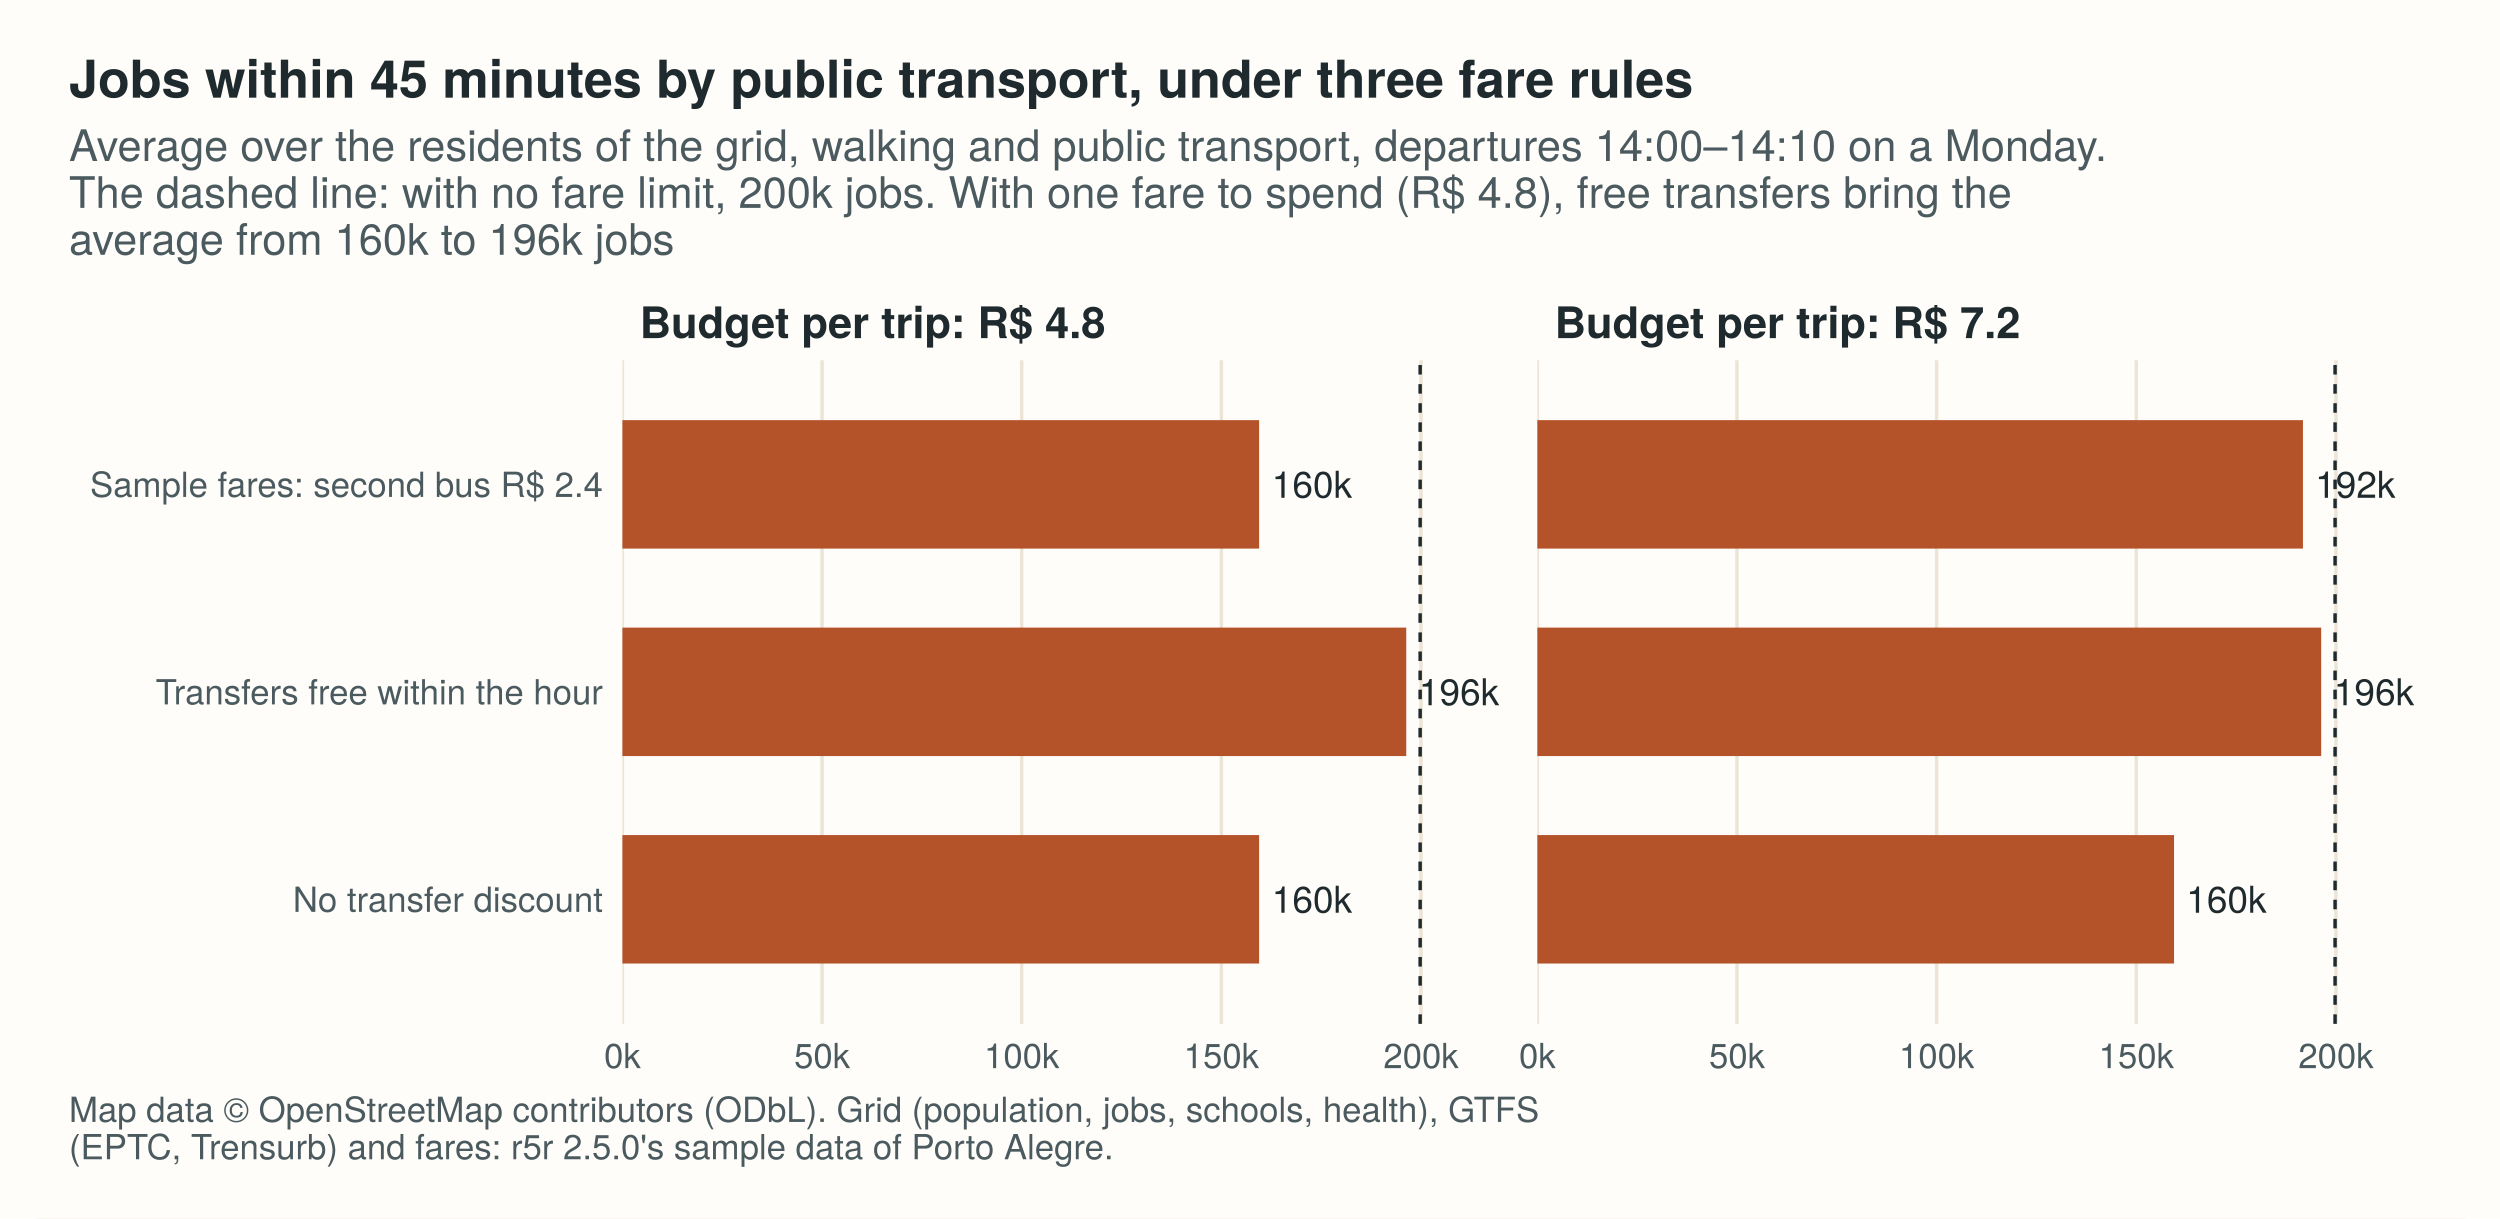
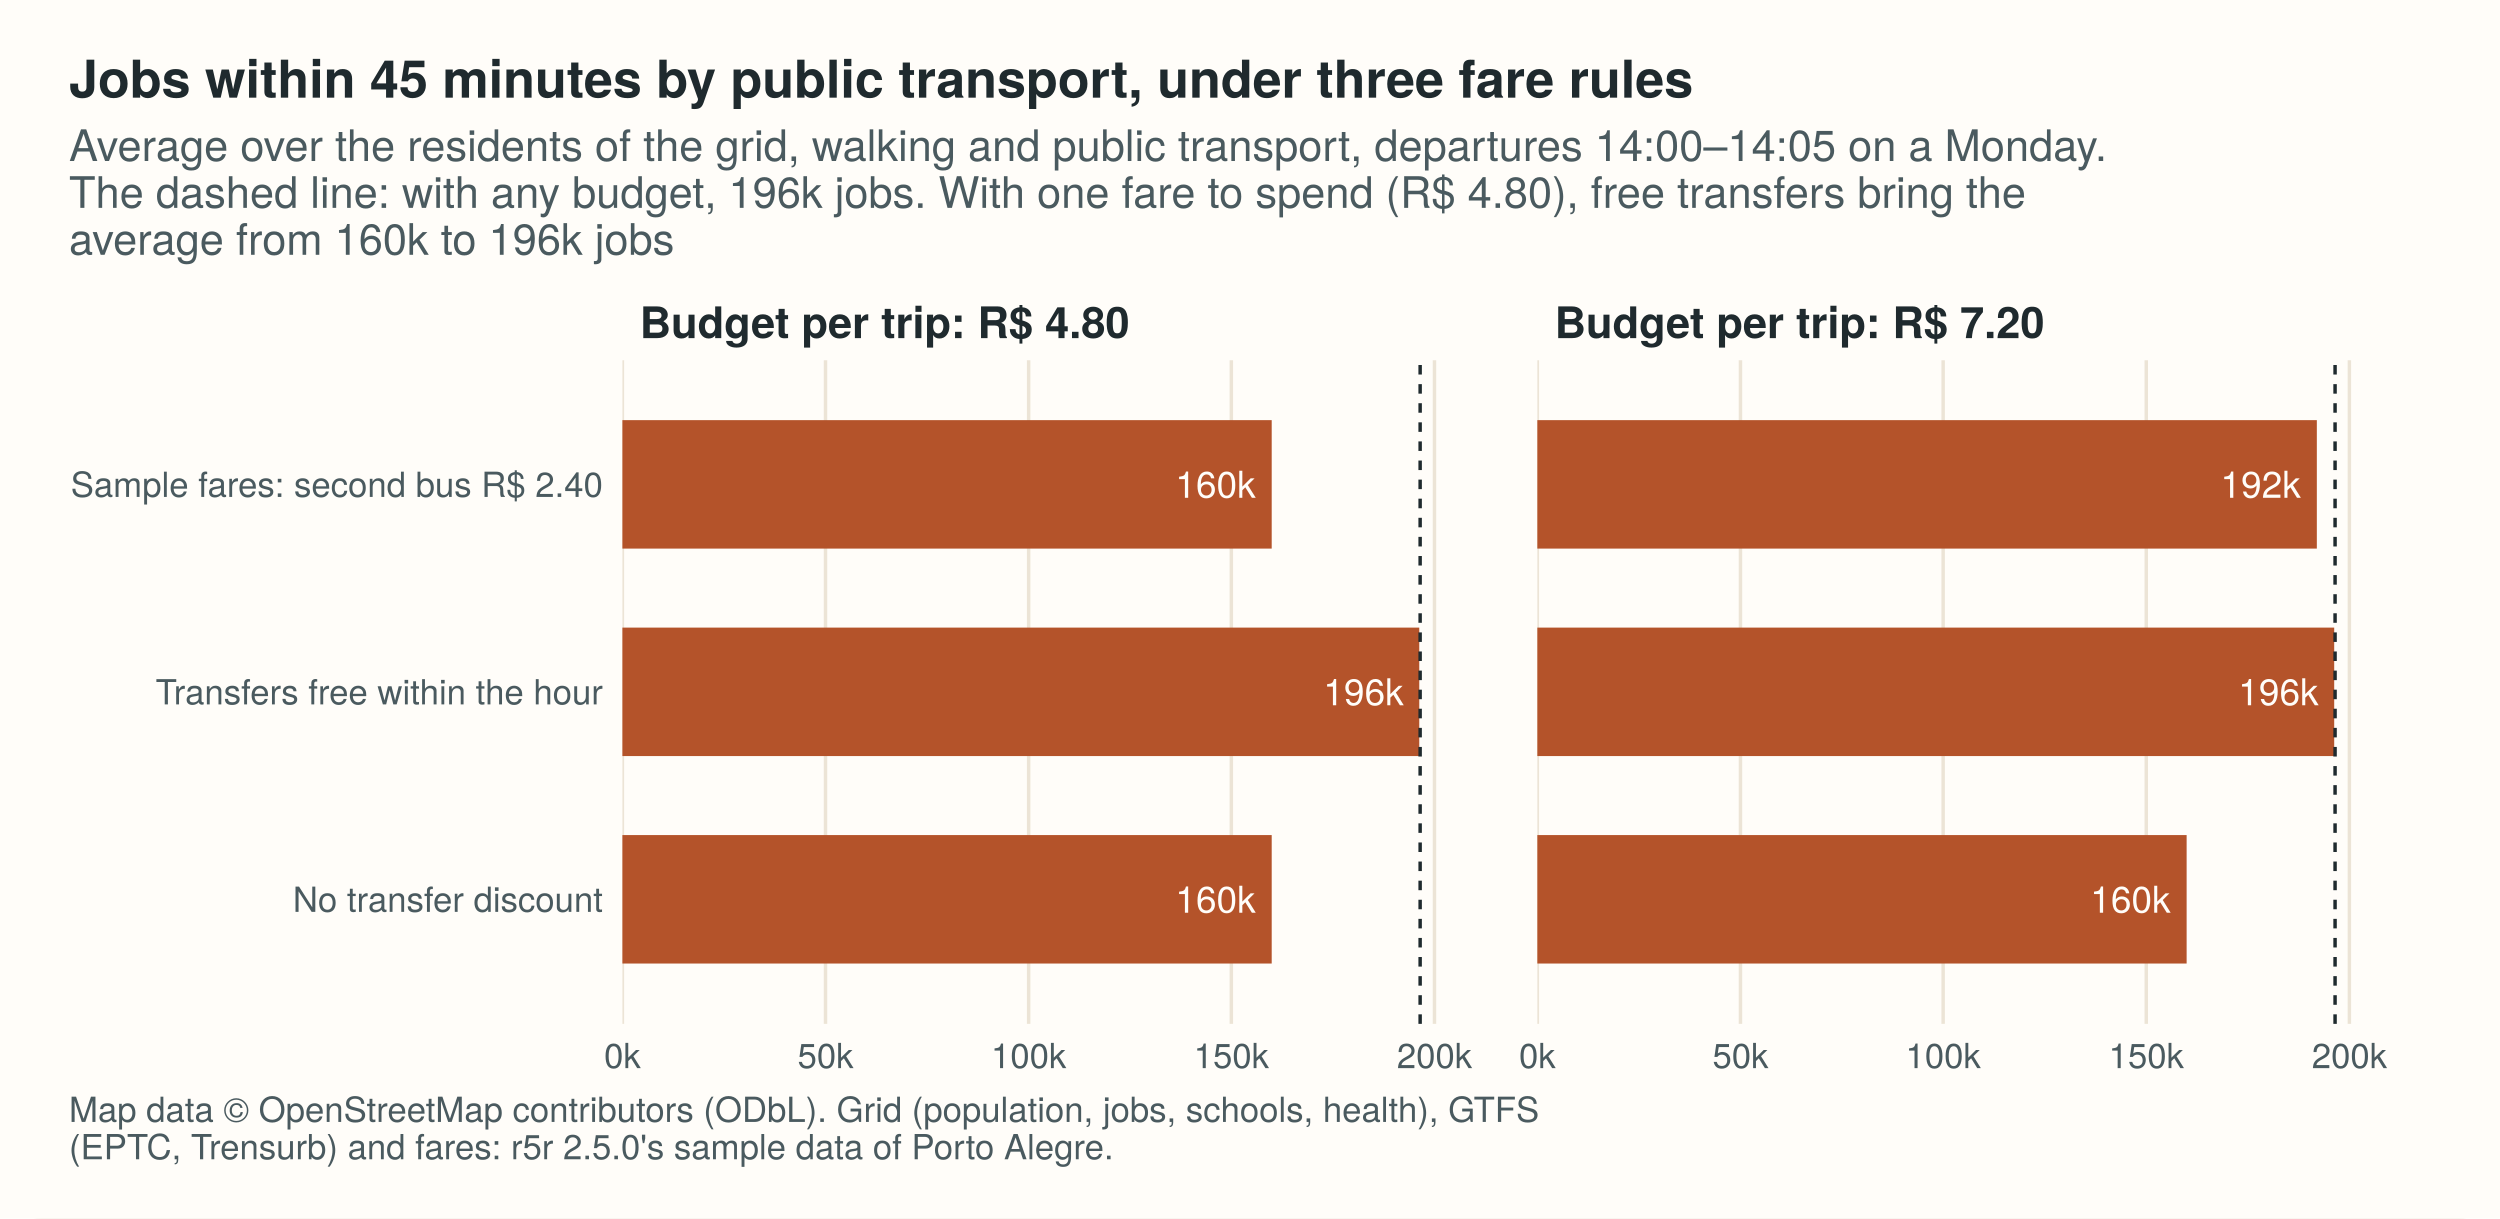
<svg xmlns="http://www.w3.org/2000/svg" role="img" aria-labelledby="title desc" width="576.00pt" height="280.80pt" viewBox="0 0 576.0 280.8">
  <style>
text { font-family: 'Helvetica Neue', Helvetica, Arial, sans-serif !important; }
@media (prefers-color-scheme: dark) {
[style*="fill: #FFFDF9;"] { fill: #1D2427 !important; }
[style*="fill: #1F2A2E;"] { fill: #ECE6DA !important; }
[style*="fill: #4A5A5F;"] { fill: #A9B4B6 !important; }
[style*="fill: #B4532A;"] { fill: #E98A5C !important; }
[style*="stroke: #1F2A2E;"] { stroke: #ECE6DA !important; }
[style*="stroke: #ECE4D6;"] { stroke: #2C3538 !important; }
}
</style>
  <g class="svglite">
    <defs>
      <style type="text/css">
    .svglite line, .svglite polyline, .svglite polygon, .svglite path, .svglite rect, .svglite circle {
      fill: none;
      stroke: #000000;
      stroke-linecap: round;
      stroke-linejoin: round;
      stroke-miterlimit: 10.0;
    }
    .svglite text {
      white-space: pre;
    }
    .svglite g.glyphgroup path {
      fill: inherit;
      stroke: none;
    }
  </style>
    </defs>
    <rect x="0.5" y="0.5" width="575.0" height="279.8" rx="9" style="fill: #FFFDF9; stroke: #E1D8C8; stroke-width: 1;" />
    <defs>
      <clipPath id="cpMC4wMHw1NzYuMDB8MC4wMHwyODAuODA=">
        <rect x="0.0" y="0.0" width="576.0" height="280.8" />
      </clipPath>
    </defs>
    <g clip-path="url(#cpMC4wMHw1NzYuMDB8MC4wMHwyODAuODA=)">
      <rect x="0.0" y="-0" width="576.0" height="280.8" style="stroke-width: 0.9; stroke: none; fill: #FFFDF9;" />
    </g>
    <defs>
      <clipPath id="cpMTQzLjQ3fDM0OS4yN3w4My4wMXwyMzUuOTg=">
        <rect x="143.4" y="83.0" width="205.8" height="152.9" />
      </clipPath>
    </defs>
    <g clip-path="url(#cpMTQzLjQ3fDM0OS4yN3w4My4wMXwyMzUuOTg=)">
      <rect x="143.4" y="83.0" width="205.8" height="152.9" style="stroke-width: 0.9; stroke: none;" />
-       <path d="M143.4 235.9l0-152.9M189.4 235.9l0-152.9M235.4 235.9l0-152.9M281.4 235.9l0-152.9M327.4 235.9l0-152.9" style="stroke-width: 0.8; stroke: #ECE4D6; stroke-linecap: butt; fill: none;" />
-       <rect x="143.4" y="96.8" width="146.7" height="29.6" style="stroke-width: 0.9; stroke: none; stroke-linecap: butt; stroke-linejoin: miter; fill: #B4532A;" />
-       <rect x="143.4" y="144.6" width="180.6" height="29.6" style="stroke-width: 0.9; stroke: none; stroke-linecap: butt; stroke-linejoin: miter; fill: #B4532A;" />
-       <rect x="143.4" y="192.4" width="146.7" height="29.6" style="stroke-width: 0.9; stroke: none; stroke-linecap: butt; stroke-linejoin: miter; fill: #B4532A;" />
+       <path d="M143.4 235.9l0-152.9M190.2 235.9l0-152.9M237 235.9l0-152.9M283.7 235.9l0-152.9M330.5 235.9l0-152.9" style="stroke-width: 0.8; stroke: #ECE4D6; stroke-linecap: butt; fill: none;" />
+       <rect x="143.4" y="96.8" width="149.6" height="29.6" style="stroke-width: 0.9; stroke: none; stroke-linecap: butt; stroke-linejoin: miter; fill: #B4532A;" />
+       <rect x="143.4" y="144.6" width="183.6" height="29.6" style="stroke-width: 0.9; stroke: none; stroke-linecap: butt; stroke-linejoin: miter; fill: #B4532A;" />
+       <rect x="143.4" y="192.4" width="149.6" height="29.6" style="stroke-width: 0.9; stroke: none; stroke-linecap: butt; stroke-linejoin: miter; fill: #B4532A;" />
      <line x1="327.2" y1="235.9" x2="327.2" y2="83.0" style="stroke-width: 0.8; stroke: #1F2A2E; stroke-dasharray: 2.2,2.2; stroke-linecap: butt;" />
-       <text x="293.0" y="114.7" style="font-size: 8.54px;fill: #1F2A2E; font-family: &quot;Helvetica Neue&quot;;">160k</text>
-       <text x="326.9" y="162.5" style="font-size: 8.54px;fill: #1F2A2E; font-family: &quot;Helvetica Neue&quot;;">196k</text>
-       <text x="293.0" y="210.3" style="font-size: 8.54px;fill: #1F2A2E; font-family: &quot;Helvetica Neue&quot;;">160k</text>
+       <text x="289.3" y="114.7" text-anchor="end" style="font-size: 8.54px;fill: #FFFDF9; font-family: &quot;Helvetica Neue&quot;;">160k</text>
+       <text x="323.4" y="162.5" text-anchor="end" style="font-size: 8.54px;fill: #FFFDF9; font-family: &quot;Helvetica Neue&quot;;">196k</text>
+       <text x="289.3" y="210.3" text-anchor="end" style="font-size: 8.54px;fill: #FFFDF9; font-family: &quot;Helvetica Neue&quot;;">160k</text>
    </g>
    <g clip-path="url(#cpMC4wMHw1NzYuMDB8MC4wMHwyODAuODA=)">
</g>
    <defs>
      <clipPath id="cpMzU0LjI2fDU2MC4wNnw4My4wMXwyMzUuOTg=">
        <rect x="354.2" y="83.0" width="205.8" height="152.9" />
      </clipPath>
    </defs>
    <g clip-path="url(#cpMzU0LjI2fDU2MC4wNnw4My4wMXwyMzUuOTg=)">
      <rect x="354.2" y="83.0" width="205.8" height="152.9" style="stroke-width: 0.9; stroke: none;" />
-       <path d="M354.2 235.9l0-152.9M400.2 235.9l0-152.9M446.2 235.9l0-152.9M492.2 235.9l0-152.9M538.2 235.9l0-152.9" style="stroke-width: 0.8; stroke: #ECE4D6; stroke-linecap: butt; fill: none;" />
-       <rect x="354.2" y="96.8" width="176.4" height="29.6" style="stroke-width: 0.9; stroke: none; stroke-linecap: butt; stroke-linejoin: miter; fill: #B4532A;" />
-       <rect x="354.2" y="144.6" width="180.6" height="29.6" style="stroke-width: 0.9; stroke: none; stroke-linecap: butt; stroke-linejoin: miter; fill: #B4532A;" />
-       <rect x="354.2" y="192.4" width="146.7" height="29.6" style="stroke-width: 0.9; stroke: none; stroke-linecap: butt; stroke-linejoin: miter; fill: #B4532A;" />
+       <path d="M354.2 235.9l0-152.9M401 235.9l0-152.9M447.7 235.9l0-152.9M494.5 235.9l0-152.9M541.3 235.9l0-152.9" style="stroke-width: 0.8; stroke: #ECE4D6; stroke-linecap: butt; fill: none;" />
+       <rect x="354.2" y="96.8" width="179.6" height="29.6" style="stroke-width: 0.9; stroke: none; stroke-linecap: butt; stroke-linejoin: miter; fill: #B4532A;" />
+       <rect x="354.2" y="144.6" width="183.6" height="29.6" style="stroke-width: 0.9; stroke: none; stroke-linecap: butt; stroke-linejoin: miter; fill: #B4532A;" />
+       <rect x="354.2" y="192.4" width="149.6" height="29.6" style="stroke-width: 0.9; stroke: none; stroke-linecap: butt; stroke-linejoin: miter; fill: #B4532A;" />
      <line x1="538.0" y1="235.9" x2="538.0" y2="83.0" style="stroke-width: 0.8; stroke: #1F2A2E; stroke-dasharray: 2.2,2.2; stroke-linecap: butt;" />
-       <text x="533.4" y="114.7" style="font-size: 8.54px;fill: #1F2A2E; font-family: &quot;Helvetica Neue&quot;;">192k</text>
-       <text x="537.7" y="162.5" style="font-size: 8.54px;fill: #1F2A2E; font-family: &quot;Helvetica Neue&quot;;">196k</text>
-       <text x="503.7" y="210.3" style="font-size: 8.54px;fill: #1F2A2E; font-family: &quot;Helvetica Neue&quot;;">160k</text>
+       <text x="530.1" y="114.7" text-anchor="end" style="font-size: 8.54px;fill: #FFFDF9; font-family: &quot;Helvetica Neue&quot;;">192k</text>
+       <text x="534.2" y="162.5" text-anchor="end" style="font-size: 8.54px;fill: #FFFDF9; font-family: &quot;Helvetica Neue&quot;;">196k</text>
+       <text x="500.1" y="210.3" text-anchor="end" style="font-size: 8.54px;fill: #FFFDF9; font-family: &quot;Helvetica Neue&quot;;">160k</text>
    </g>
    <g clip-path="url(#cpMC4wMHw1NzYuMDB8MC4wMHwyODAuODA=)">
</g>
    <defs>
      <clipPath id="cpMTQzLjQ3fDM0OS4yN3w2NS44MXw4My4wMQ==">
        <rect x="143.4" y="65.8" width="205.8" height="17.2" />
      </clipPath>
    </defs>
    <g clip-path="url(#cpMTQzLjQ3fDM0OS4yN3w2NS44MXw4My4wMQ==)">
-       <text x="147.4" y="77.9" style="font-size: 10.00px; font-weight: bold;fill: #1F2A2E; font-family: &quot;Helvetica Neue&quot;;">Budget per trip: R$ 4.8</text>
+       <text x="147.4" y="77.9" style="font-size: 10.00px; font-weight: bold;fill: #1F2A2E; font-family: &quot;Helvetica Neue&quot;;">Budget per trip: R$ 4.80</text>
    </g>
    <g clip-path="url(#cpMC4wMHw1NzYuMDB8MC4wMHwyODAuODA=)">
</g>
    <defs>
      <clipPath id="cpMzU0LjI2fDU2MC4wNnw2NS44MXw4My4wMQ==">
        <rect x="354.2" y="65.8" width="205.8" height="17.2" />
      </clipPath>
    </defs>
    <g clip-path="url(#cpMzU0LjI2fDU2MC4wNnw2NS44MXw4My4wMQ==)">
-       <text x="358.2" y="77.9" style="font-size: 10.00px; font-weight: bold;fill: #1F2A2E; font-family: &quot;Helvetica Neue&quot;;">Budget per trip: R$ 7.2</text>
+       <text x="358.2" y="77.9" style="font-size: 10.00px; font-weight: bold;fill: #1F2A2E; font-family: &quot;Helvetica Neue&quot;;">Budget per trip: R$ 7.20</text>
    </g>
    <g clip-path="url(#cpMC4wMHw1NzYuMDB8MC4wMHwyODAuODA=)">
      <text x="143.4" y="246.1" text-anchor="middle" style="font-size: 8.00px;fill: #4A5A5F; font-family: &quot;Helvetica Neue&quot;;">0k</text>
-       <text x="189.4" y="246.1" text-anchor="middle" style="font-size: 8.00px;fill: #4A5A5F; font-family: &quot;Helvetica Neue&quot;;">50k</text>
-       <text x="235.4" y="246.1" text-anchor="middle" style="font-size: 8.00px;fill: #4A5A5F; font-family: &quot;Helvetica Neue&quot;;">100k</text>
-       <text x="281.4" y="246.1" text-anchor="middle" style="font-size: 8.00px;fill: #4A5A5F; font-family: &quot;Helvetica Neue&quot;;">150k</text>
-       <text x="327.4" y="246.1" text-anchor="middle" style="font-size: 8.00px;fill: #4A5A5F; font-family: &quot;Helvetica Neue&quot;;">200k</text>
+       <text x="190.2" y="246.1" text-anchor="middle" style="font-size: 8.00px;fill: #4A5A5F; font-family: &quot;Helvetica Neue&quot;;">50k</text>
+       <text x="237.0" y="246.1" text-anchor="middle" style="font-size: 8.00px;fill: #4A5A5F; font-family: &quot;Helvetica Neue&quot;;">100k</text>
+       <text x="283.7" y="246.1" text-anchor="middle" style="font-size: 8.00px;fill: #4A5A5F; font-family: &quot;Helvetica Neue&quot;;">150k</text>
+       <text x="330.5" y="246.1" text-anchor="middle" style="font-size: 8.00px;fill: #4A5A5F; font-family: &quot;Helvetica Neue&quot;;">200k</text>
      <text x="354.2" y="246.1" text-anchor="middle" style="font-size: 8.00px;fill: #4A5A5F; font-family: &quot;Helvetica Neue&quot;;">0k</text>
-       <text x="400.2" y="246.1" text-anchor="middle" style="font-size: 8.00px;fill: #4A5A5F; font-family: &quot;Helvetica Neue&quot;;">50k</text>
-       <text x="446.2" y="246.1" text-anchor="middle" style="font-size: 8.00px;fill: #4A5A5F; font-family: &quot;Helvetica Neue&quot;;">100k</text>
-       <text x="492.2" y="246.1" text-anchor="middle" style="font-size: 8.00px;fill: #4A5A5F; font-family: &quot;Helvetica Neue&quot;;">150k</text>
-       <text x="538.2" y="246.1" text-anchor="middle" style="font-size: 8.00px;fill: #4A5A5F; font-family: &quot;Helvetica Neue&quot;;">200k</text>
+       <text x="401.0" y="246.1" text-anchor="middle" style="font-size: 8.00px;fill: #4A5A5F; font-family: &quot;Helvetica Neue&quot;;">50k</text>
+       <text x="447.7" y="246.1" text-anchor="middle" style="font-size: 8.00px;fill: #4A5A5F; font-family: &quot;Helvetica Neue&quot;;">100k</text>
+       <text x="494.5" y="246.1" text-anchor="middle" style="font-size: 8.00px;fill: #4A5A5F; font-family: &quot;Helvetica Neue&quot;;">150k</text>
+       <text x="541.3" y="246.1" text-anchor="middle" style="font-size: 8.00px;fill: #4A5A5F; font-family: &quot;Helvetica Neue&quot;;">200k</text>
      <text x="138.9" y="210.1" text-anchor="end" style="font-size: 8.00px;fill: #4A5A5F; font-family: &quot;Helvetica Neue&quot;;">No transfer discount</text>
      <text x="138.9" y="162.3" text-anchor="end" style="font-size: 8.00px;fill: #4A5A5F; font-family: &quot;Helvetica Neue&quot;;">Transfers free within the hour</text>
-       <text x="138.9" y="114.5" text-anchor="end" style="font-size: 8.00px;fill: #4A5A5F; font-family: &quot;Helvetica Neue&quot;;">Sample fares: second bus R$ 2.4</text>
-       <text x="15.9" y="37.1" style="font-size: 10.00px;fill: #4A5A5F; font-family: &quot;Helvetica Neue&quot;;">Average over the residents of the grid, walking and public transport, departures 14:00–14:10 on a Monday.</text>
-       <text x="15.9" y="47.9" style="font-size: 10.00px;fill: #4A5A5F; font-family: &quot;Helvetica Neue&quot;;">The dashed line: with no fare limit, 200k jobs. With one fare to spend (R$ 4.8), free transfers bring the</text>
+       <text x="138.9" y="114.5" text-anchor="end" style="font-size: 8.00px;fill: #4A5A5F; font-family: &quot;Helvetica Neue&quot;;">Sample fares: second bus R$ 2.40</text>
+       <text x="15.9" y="37.1" style="font-size: 10.00px;fill: #4A5A5F; font-family: &quot;Helvetica Neue&quot;;">Average over the residents of the grid, walking and public transport, departures 14:00–14:05 on a Monday.</text>
+       <text x="15.9" y="47.9" style="font-size: 10.00px;fill: #4A5A5F; font-family: &quot;Helvetica Neue&quot;;">The dashed line: with any budget, 196k jobs. With one fare to spend (R$ 4.80), free transfers bring the</text>
      <text x="15.9" y="58.7" style="font-size: 10.00px;fill: #4A5A5F; font-family: &quot;Helvetica Neue&quot;;">average from 160k to 196k jobs</text>
      <text x="15.9" y="22.5" style="font-size: 12.00px; font-weight: bold;fill: #1F2A2E; font-family: &quot;Helvetica Neue&quot;;">Jobs within 45 minutes by public transport, under three fare rules</text>
      <text x="15.9" y="258.5" style="font-size: 8.00px;fill: #4A5A5F; font-family: &quot;Helvetica Neue&quot;;">Map data © OpenStreetMap contributors (ODbL). Grid (population, jobs, schools, health), GTFS</text>
      <text x="15.9" y="267.1" style="font-size: 8.00px;fill: #4A5A5F; font-family: &quot;Helvetica Neue&quot;;">(EPTC, Trensurb) and fares: r5r 2.5.0's sample data of Porto Alegre.</text>
    </g>
  </g>
</svg>
